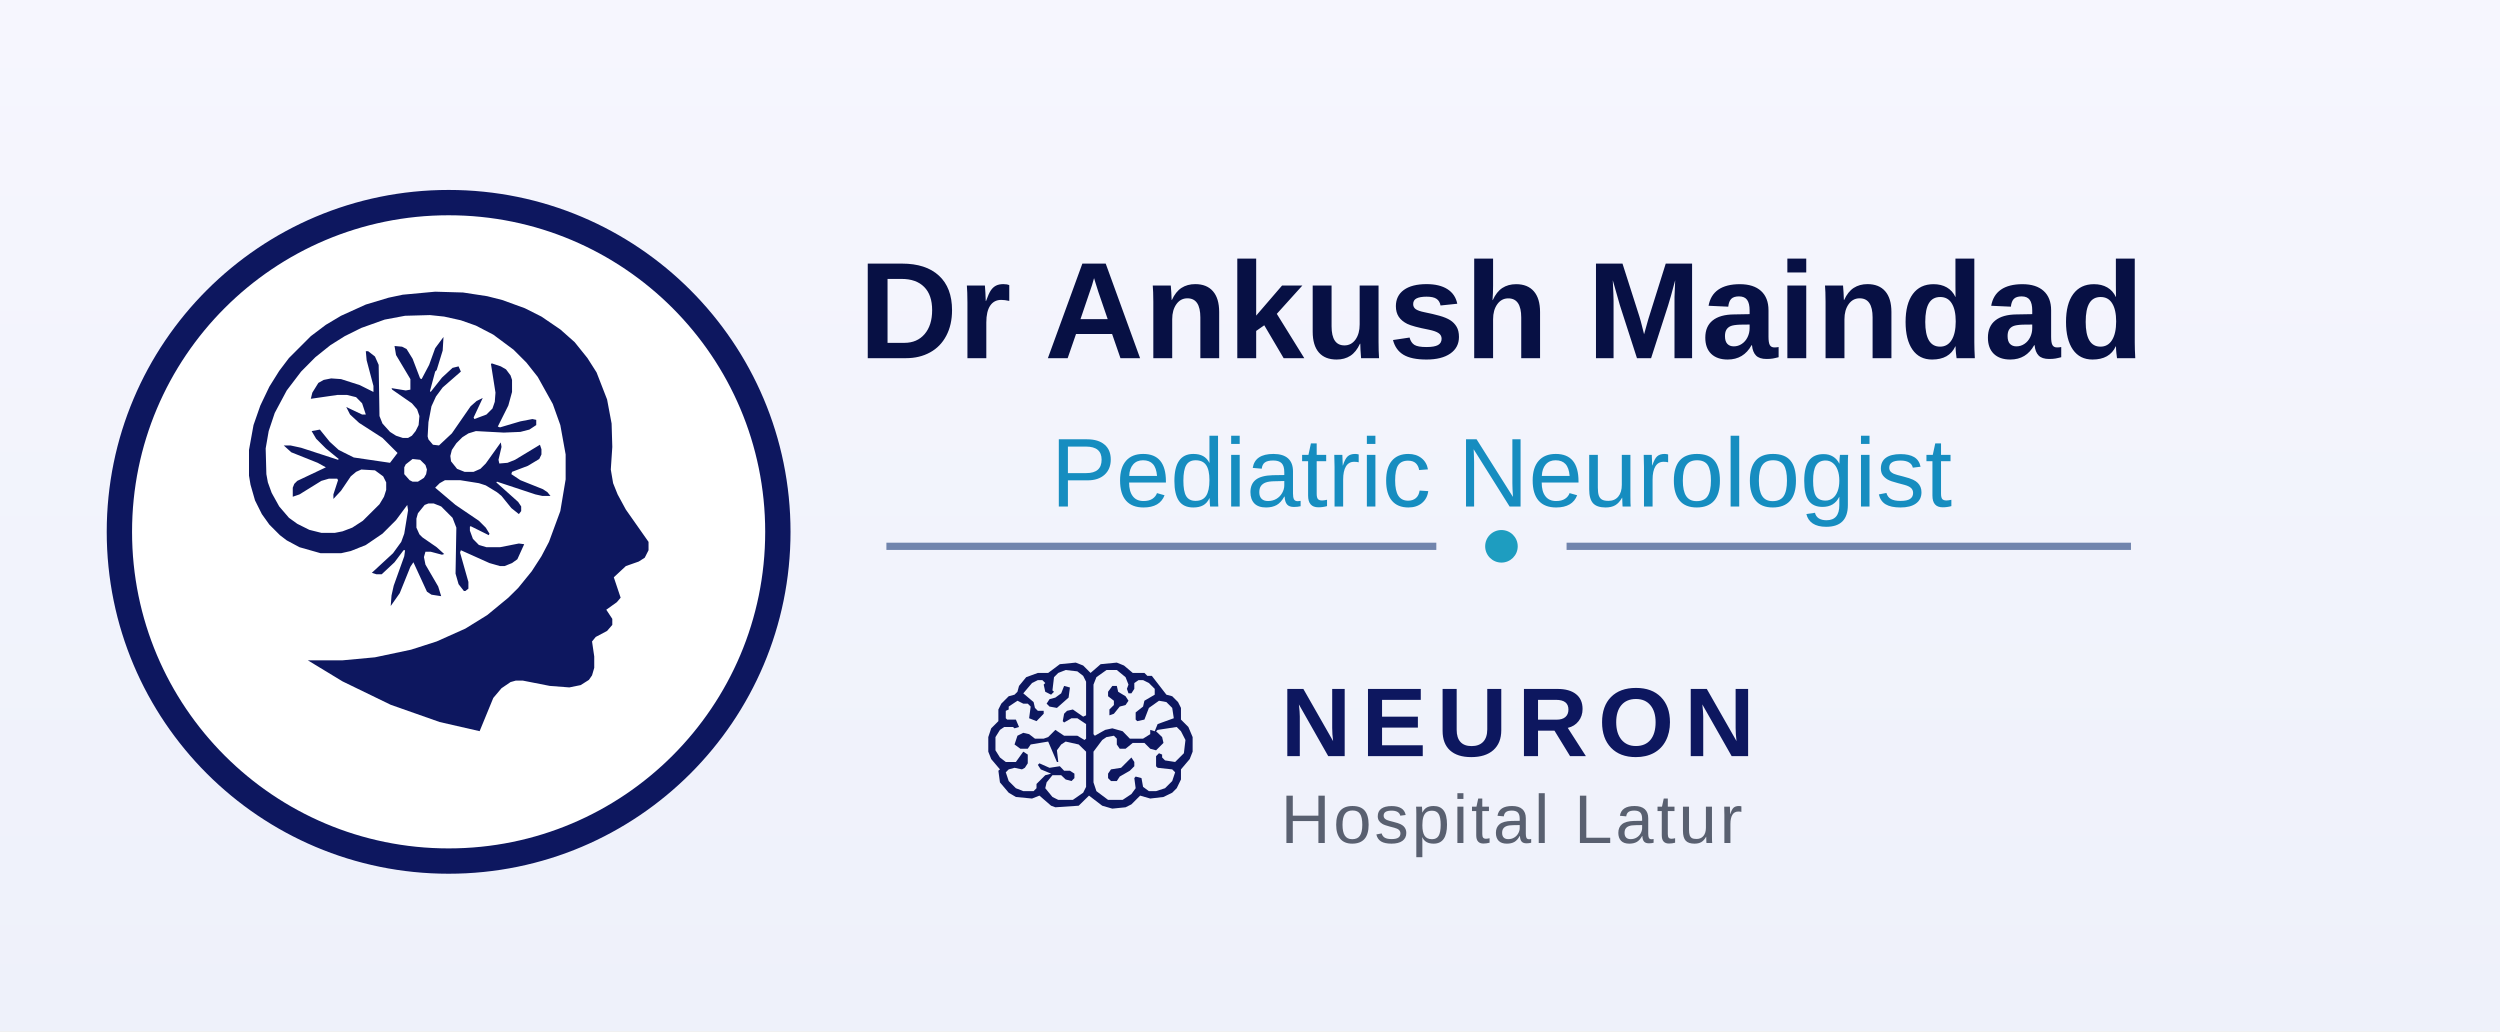
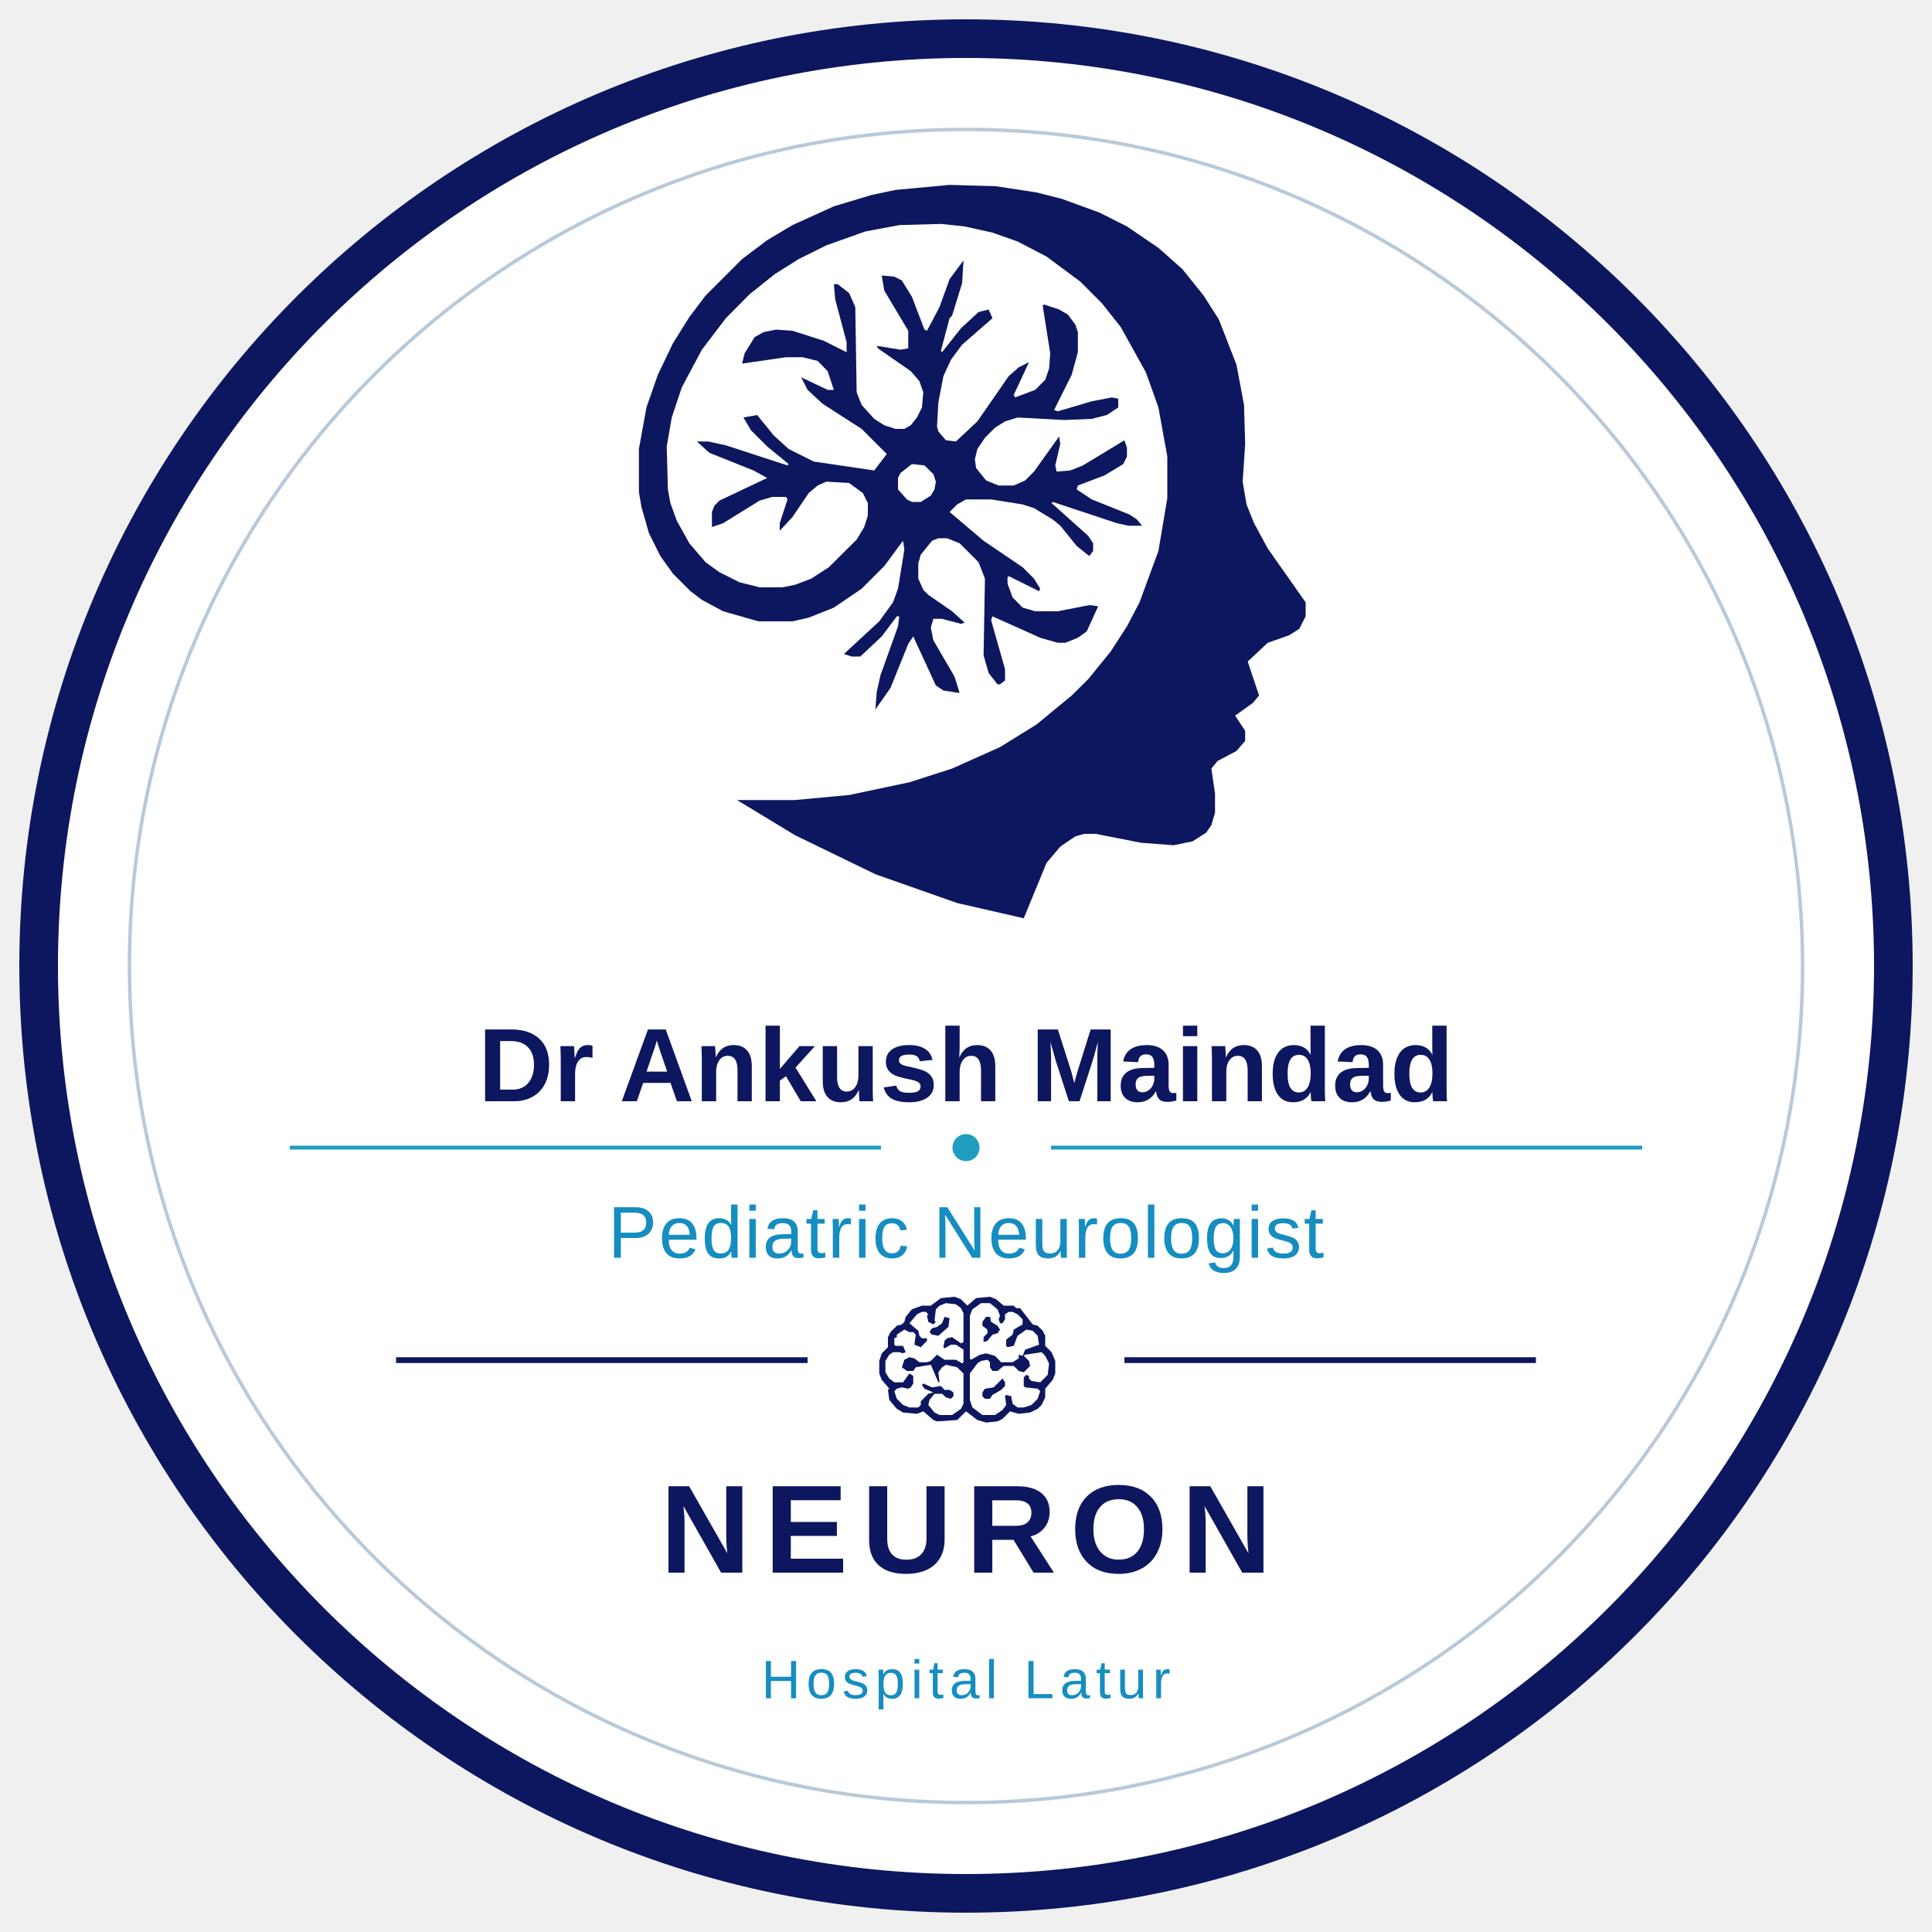
- <svg xmlns="http://www.w3.org/2000/svg" viewBox="0 0 691 285" width="691" height="285" preserveAspectRatio="xMidYMid meet">
-   <defs>
-     <linearGradient id="headerBg" x1="0" y1="0" x2="0" y2="1">
-       <stop offset="0" stop-color="#F6F6FE" />
-       <stop offset="1" stop-color="#EEF1FA" />
-     </linearGradient>
-   </defs>
-   <rect width="691" height="285" fill="url(#headerBg)" />
-   <circle cx="124" cy="147" r="91" fill="#FFFFFF" stroke="#0D175F" stroke-width="7" />
-   <g transform="translate(-37.0 50.0) scale(0.32)">
-     <path d="M 463.5 98.3 L 451.2 100.9 L 431.6 106.8 L 410.2 116.5 L 397.1 124.3 L 384.1 134.1 L 365.2 153.0 L 356.8 164.1 L 348.3 177.7 L 340.5 194.0 L 334.6 210.9 L 330.7 232.4 L 330.7 254.6 L 332.0 262.4 L 335.9 276.0 L 341.8 287.8 L 348.3 296.9 L 357.4 306.0 L 363.3 310.5 L 374.3 316.4 L 392.6 321.6 L 410.2 321.6 L 418.6 319.7 L 431.6 314.5 L 446.0 304.7 L 457.7 293.0 L 467.4 279.9 L 468.1 284.5 L 464.8 304.7 L 462.2 311.8 L 455.1 321.6 L 436.8 338.5 L 440.8 339.8 L 445.3 339.8 L 456.4 329.4 L 464.2 319.0 L 465.5 319.0 L 464.8 324.2 L 455.7 349.6 L 453.8 358.1 L 453.1 367.2 L 460.9 356.1 L 470.1 333.3 L 472.7 329.4 L 484.4 354.8 L 488.3 357.4 L 496.7 358.7 L 494.1 350.3 L 483.1 331.4 L 481.8 324.9 L 483.1 320.3 L 487.6 320.3 L 497.4 322.9 L 499.3 322.3 L 492.8 316.4 L 480.5 307.9 L 477.9 305.3 L 475.3 299.5 L 475.3 291.7 L 476.6 287.1 L 482.4 279.9 L 485.7 278.6 L 490.2 278.6 L 496.7 281.2 L 506.5 291.0 L 509.8 299.5 L 509.1 339.2 L 511.7 348.3 L 516.3 354.2 L 517.6 354.2 L 520.2 352.2 L 520.2 346.4 L 513.0 321.0 L 513.7 319.0 L 538.4 330.1 L 547.5 332.7 L 551.4 332.7 L 557.9 330.1 L 562.5 326.8 L 568.4 313.8 L 563.8 313.2 L 547.5 316.4 L 535.8 316.4 L 529.3 314.5 L 524.1 309.2 L 521.5 302.1 L 521.5 298.8 L 522.1 298.2 L 537.8 306.0 L 538.4 304.7 L 535.2 299.5 L 529.3 293.6 L 509.1 279.9 L 491.5 265.0 L 495.4 261.1 L 500.0 258.5 L 513.0 258.5 L 529.3 261.1 L 535.2 263.0 L 544.9 268.9 L 548.8 272.1 L 557.3 282.6 L 563.8 287.8 L 565.8 285.2 L 565.8 281.2 L 563.2 277.3 L 544.3 260.4 L 544.9 259.8 L 578.1 270.8 L 584.0 272.1 L 591.1 272.1 L 588.5 268.9 L 584.6 266.3 L 565.1 258.5 L 557.3 253.3 L 557.9 251.3 L 571.6 246.1 L 581.4 240.2 L 583.3 236.3 L 583.3 231.8 L 582.0 227.9 L 560.5 240.9 L 554.0 243.5 L 546.9 244.1 L 546.2 240.9 L 548.8 229.8 L 548.2 225.9 L 535.2 244.1 L 530.6 248.7 L 524.7 251.3 L 516.9 251.3 L 510.4 248.7 L 505.2 242.2 L 504.6 237.6 L 505.9 232.4 L 509.8 226.6 L 515.0 221.4 L 520.2 218.1 L 526.7 216.1 L 550.8 217.4 L 565.1 216.8 L 572.9 214.8 L 578.8 210.9 L 578.8 206.4 L 575.5 205.7 L 565.1 207.7 L 547.5 212.9 L 545.6 212.2 L 554.7 194.0 L 557.9 182.3 L 557.9 171.9 L 556.6 168.0 L 552.7 162.8 L 548.2 160.2 L 540.4 157.6 L 539.7 158.2 L 543.6 182.9 L 543.0 190.8 L 541.0 196.6 L 535.8 201.8 L 525.4 205.7 L 524.7 204.4 L 532.6 187.5 L 527.3 190.1 L 522.1 194.7 L 505.9 218.1 L 494.8 228.5 L 489.6 227.9 L 485.7 223.3 L 485.0 220.7 L 485.7 208.3 L 488.3 194.7 L 492.2 186.2 L 498.0 178.4 L 513.7 164.7 L 511.7 160.2 L 506.5 161.5 L 497.4 169.9 L 487.6 182.3 L 487.0 181.6 L 491.5 164.7 L 492.8 163.4 L 498.0 146.5 L 498.7 134.8 L 491.5 144.5 L 486.3 158.9 L 479.8 171.2 L 478.5 170.6 L 472.0 153.6 L 466.8 145.2 L 462.9 143.2 L 456.4 142.6 L 457.7 150.4 L 470.1 171.2 L 470.1 180.3 L 466.1 181.0 L 453.8 179.0 L 454.4 180.3 L 471.4 192.1 L 475.9 197.3 L 477.9 203.1 L 477.2 210.9 L 474.6 216.1 L 471.4 220.1 L 468.1 222.0 L 463.5 222.0 L 457.7 220.1 L 452.5 216.8 L 446.0 209.6 L 443.4 203.1 L 442.7 158.9 L 439.5 151.7 L 433.6 147.1 L 431.6 147.1 L 432.3 154.9 L 438.2 177.1 L 438.2 182.3 L 426.4 176.4 L 410.2 171.2 L 401.7 170.6 L 395.2 171.9 L 390.6 174.5 L 385.4 182.9 L 384.1 188.2 L 406.9 184.9 L 415.4 184.9 L 423.2 186.8 L 428.4 192.1 L 431.6 201.8 L 428.4 201.8 L 414.7 195.3 L 418.0 201.8 L 425.8 209.0 L 446.0 222.0 L 459.0 235.0 L 452.5 243.5 L 421.2 238.9 L 408.2 232.4 L 400.4 225.3 L 391.9 214.8 L 384.8 216.1 L 388.7 222.7 L 397.1 231.1 L 408.2 240.2 L 407.6 240.9 L 375.7 230.5 L 366.5 228.5 L 360.7 228.5 L 367.2 234.4 L 390.0 243.5 L 397.1 247.4 L 372.4 259.1 L 369.8 261.7 L 368.5 265.0 L 368.5 272.8 L 374.3 270.8 L 393.2 259.1 L 399.7 257.2 L 406.9 257.2 L 407.6 258.5 L 403.6 270.8 L 403.6 274.7 L 410.2 267.6 L 418.6 255.2 L 423.2 251.3 L 427.7 249.3 L 439.5 250.0 L 446.6 255.2 L 449.2 260.4 L 449.2 266.9 L 447.3 272.8 L 443.4 279.3 L 429.0 293.6 L 419.9 299.5 L 411.5 302.7 L 404.9 304.0 L 393.2 304.0 L 382.8 301.4 L 372.4 296.2 L 365.2 291.0 L 356.8 281.2 L 350.3 269.5 L 347.0 260.4 L 345.7 253.3 L 345.1 231.1 L 347.7 216.1 L 352.9 200.5 L 363.3 181.0 L 375.7 164.7 L 388.0 152.3 L 401.0 141.9 L 413.4 134.1 L 427.7 127.0 L 447.9 119.8 L 465.5 116.5 L 487.0 115.9 L 499.3 117.2 L 513.7 120.4 L 526.7 125.0 L 541.7 132.8 L 559.2 145.8 L 570.3 156.9 L 580.1 169.3 L 593.1 192.7 L 599.6 210.9 L 604.2 236.3 L 604.2 257.8 L 599.6 285.2 L 589.8 311.8 L 583.3 324.2 L 574.9 337.2 L 563.2 351.6 L 554.7 360.0 L 536.5 375.0 L 517.6 386.7 L 492.8 397.8 L 470.7 404.9 L 439.5 411.5 L 411.5 414.1 L 381.5 414.1 L 411.5 432.3 L 453.1 452.5 L 495.4 467.4 L 529.9 475.3 L 541.7 446.6 L 548.8 438.2 L 556.6 432.9 L 561.2 431.6 L 567.1 431.6 L 590.5 436.2 L 607.4 437.5 L 617.2 435.5 L 624.3 431.0 L 627.0 427.1 L 628.9 420.6 L 628.9 410.8 L 627.0 397.8 L 630.2 393.9 L 640.0 388.7 L 644.5 383.5 L 644.5 378.3 L 639.3 370.4 L 648.4 363.9 L 651.7 360.0 L 645.8 342.4 L 656.2 332.7 L 667.3 328.8 L 672.5 325.5 L 675.8 319.0 L 675.8 311.8 L 656.2 283.9 L 649.1 270.8 L 645.2 261.1 L 643.2 249.3 L 644.5 229.8 L 643.9 209.6 L 640.0 188.8 L 630.9 165.4 L 623.0 153.0 L 612.0 139.3 L 599.6 128.3 L 583.3 117.2 L 569.0 110.0 L 549.5 102.9 L 536.5 99.6 L 515.6 96.4 L 491.5 95.7 Z" fill="#0D175F" />
-     <path d="M 472.0 240.2 L 478.5 240.9 L 483.1 245.4 L 484.4 249.3 L 483.7 253.3 L 481.8 256.5 L 476.6 259.8 L 472.0 259.8 L 469.4 258.5 L 464.8 253.3 L 464.8 247.4 L 466.1 244.8 Z" fill="#FFFFFF" />
-   </g>
-   <text x="415" y="99" text-anchor="middle" font-family="Arial, Helvetica, sans-serif" font-size="38" font-weight="700" fill="#071044">Dr Ankush Maindad</text>
-   <text x="415" y="140" text-anchor="middle" font-family="Arial, Helvetica, sans-serif" font-size="27" font-weight="500" fill="#168DC0">Pediatric Neurologist</text>
-   <line x1="245" y1="151" x2="397" y2="151" stroke="#7184AD" stroke-width="2" />
-   <circle cx="415" cy="151" r="4.5" fill="#1E9DC0" />
-   <line x1="433" y1="151" x2="589" y2="151" stroke="#7184AD" stroke-width="2" />
-   <g transform="translate(-9.0 -233.0) scale(0.62)">
-     <path d="M 518.9 713.5 L 514.3 718.1 L 509.8 718.8 L 508.5 720.7 L 508.5 722.7 L 509.8 724.0 L 512.4 724.0 L 513.7 722.0 L 518.2 719.4 L 520.2 717.4 L 520.2 715.5 Z M 541.0 701.8 L 543.0 705.7 L 542.3 711.6 L 538.4 715.5 L 533.9 714.8 L 532.6 713.5 L 532.6 712.2 L 531.2 711.6 L 529.9 712.9 L 529.9 717.4 L 530.6 718.1 L 537.1 718.8 L 538.4 720.1 L 537.1 724.0 L 533.9 727.2 L 529.9 728.5 L 526.7 728.5 L 524.1 726.6 L 523.4 722.7 L 520.8 722.0 L 520.2 722.7 L 520.8 727.2 L 518.9 729.8 L 515.0 732.4 L 508.5 732.4 L 503.3 728.5 L 502.0 724.6 L 502.0 710.9 L 505.9 705.7 L 507.8 704.4 L 511.1 703.8 L 512.4 705.1 L 512.4 707.7 L 513.7 709.6 L 516.3 709.6 L 519.5 707.0 L 524.7 707.0 L 527.3 709.6 L 529.9 710.3 L 533.2 707.0 L 532.6 704.4 L 529.9 701.8 L 530.6 701.2 L 539.1 699.9 Z M 512.4 681.6 L 510.4 681.6 L 508.5 684.2 L 508.5 686.2 L 511.1 688.2 L 511.1 690.1 L 509.1 692.1 L 509.1 694.7 L 511.1 694.0 L 513.7 690.8 L 516.3 690.1 L 517.6 688.2 L 516.3 686.2 L 513.0 684.2 Z M 491.5 682.3 L 488.9 681.6 L 487.6 684.9 L 485.0 686.8 L 482.4 687.5 L 481.1 689.5 L 482.4 690.8 L 485.7 691.4 L 490.9 686.8 Z M 503.3 677.7 L 507.8 674.5 L 512.4 674.5 L 516.3 677.7 L 517.6 681.0 L 516.9 682.9 L 517.6 684.9 L 518.9 684.9 L 520.2 682.9 L 520.2 680.3 L 522.1 679.0 L 524.1 679.0 L 526.7 680.3 L 529.3 682.9 L 529.3 685.5 L 524.7 688.2 L 524.1 690.8 L 520.8 693.4 L 520.8 696.6 L 521.5 697.3 L 524.7 696.6 L 526.7 691.4 L 531.2 688.2 L 534.5 688.8 L 537.1 691.4 L 537.8 696.0 L 530.6 698.6 L 529.3 701.8 L 527.3 701.2 L 527.3 703.1 L 524.1 705.1 L 518.2 705.1 L 515.0 701.8 L 510.4 700.5 L 507.2 701.2 L 502.6 703.8 L 502.0 703.1 L 502.0 681.0 Z M 489.6 674.5 L 494.8 675.1 L 497.4 677.1 L 498.7 679.7 L 498.7 694.7 L 497.4 695.3 L 492.8 692.1 L 490.2 692.7 L 488.9 694.0 L 488.3 697.3 L 488.9 697.9 L 492.2 696.0 L 494.8 696.0 L 498.7 698.6 L 498.7 705.1 L 498.0 705.7 L 494.8 703.8 L 488.9 703.8 L 485.0 701.2 L 481.8 704.4 L 479.8 705.1 L 475.9 705.1 L 473.3 703.1 L 470.7 702.5 L 468.1 703.8 L 466.8 707.7 L 469.4 709.6 L 472.7 709.6 L 474.0 707.7 L 481.8 706.4 L 485.7 715.5 L 486.3 715.5 L 485.7 710.3 L 487.6 707.7 L 489.6 706.4 L 495.4 707.7 L 498.7 710.9 L 498.7 726.6 L 497.4 729.2 L 492.8 732.4 L 486.3 732.4 L 483.7 731.1 L 480.5 727.2 L 481.1 724.6 L 483.7 721.4 L 487.6 721.4 L 489.6 723.3 L 492.2 724.0 L 493.5 722.7 L 493.5 720.7 L 491.5 719.4 L 488.9 719.4 L 487.0 717.4 L 482.4 718.1 L 477.9 716.1 L 477.2 716.8 L 478.5 718.8 L 483.1 720.7 L 480.5 721.4 L 476.6 725.3 L 476.6 727.2 L 475.3 728.5 L 470.7 728.5 L 467.4 727.2 L 464.2 724.0 L 462.9 720.1 L 464.2 718.8 L 466.8 718.1 L 470.1 718.8 L 471.4 718.1 L 472.7 716.1 L 472.7 712.2 L 470.7 710.9 L 467.4 715.5 L 462.9 715.5 L 460.3 713.5 L 458.3 710.3 L 458.3 704.4 L 460.3 701.2 L 462.2 699.9 L 466.1 699.9 L 466.8 700.5 L 468.8 699.9 L 467.4 696.6 L 463.5 696.6 L 462.9 696.0 L 462.9 692.7 L 464.2 692.1 L 464.2 690.8 L 468.1 688.2 L 470.7 689.5 L 472.7 689.5 L 474.0 690.8 L 473.3 696.0 L 476.6 697.3 L 479.8 694.0 L 479.8 692.7 L 477.2 692.7 L 475.9 691.4 L 475.3 688.8 L 470.7 684.9 L 474.6 680.3 L 477.2 679.0 L 479.2 679.0 L 480.5 680.3 L 479.8 681.0 L 480.5 684.2 L 483.1 685.5 L 484.4 684.2 L 483.7 683.6 L 484.4 677.7 L 486.3 675.8 Z M 460.9 689.5 L 459.6 692.1 L 459.6 697.3 L 456.4 700.5 L 455.1 704.4 L 455.1 710.9 L 456.4 714.2 L 460.3 718.8 L 459.6 719.4 L 460.3 724.6 L 464.2 729.2 L 467.4 731.1 L 474.6 731.8 L 477.9 730.5 L 483.1 735.0 L 485.0 735.7 L 495.4 735.0 L 500.0 730.5 L 505.9 735.0 L 510.4 736.3 L 516.3 735.7 L 518.9 734.4 L 522.8 730.5 L 527.3 731.8 L 533.2 731.1 L 537.1 729.2 L 539.1 727.2 L 541.0 723.3 L 541.0 718.8 L 544.9 714.2 L 546.2 710.9 L 546.2 704.4 L 544.3 699.9 L 541.0 696.6 L 541.0 691.4 L 539.7 688.8 L 537.1 686.2 L 534.5 685.5 L 528.0 677.1 L 526.0 677.1 L 524.7 675.8 L 519.5 675.8 L 515.6 672.5 L 512.4 671.2 L 505.2 671.9 L 500.7 675.8 L 497.4 672.5 L 494.1 671.2 L 487.0 671.9 L 481.8 675.8 L 477.2 675.8 L 472.0 677.7 L 468.8 681.6 L 468.1 684.2 L 466.8 685.5 L 464.2 686.2 Z" fill="#0D175F" />
-   </g>
-   <text x="354" y="209" font-family="Arial, Helvetica, sans-serif" font-size="27" font-weight="800" letter-spacing="2.8" fill="#0D175F">NEURON</text>
-   <text x="354" y="233" font-family="Arial, Helvetica, sans-serif" font-size="19" letter-spacing="0.8" fill="#596070">Hospital Latur</text>
+ <svg xmlns="http://www.w3.org/2000/svg" viewBox="0 0 1000 1000" width="1000" height="1000" style="color-scheme:only light;forced-color-adjust:none">
+   <style>svg{color-scheme:only light;forced-color-adjust:none} *{forced-color-adjust:none}</style>
+   <circle cx="500" cy="500" r="488" fill="#FFFFFF" />
+   <circle cx="500" cy="500" r="480" fill="none" stroke="#0D175F" stroke-width="20" />
+   <circle cx="500" cy="500" r="433" fill="none" stroke="#B8C9D9" stroke-width="1.8" />
+   <path d="M 463.5 98.3 L 451.2 100.9 L 431.6 106.8 L 410.2 116.5 L 397.1 124.3 L 384.1 134.1 L 365.2 153.0 L 356.8 164.1 L 348.3 177.7 L 340.5 194.0 L 334.6 210.9 L 330.7 232.4 L 330.7 254.6 L 332.0 262.4 L 335.9 276.0 L 341.8 287.8 L 348.3 296.9 L 357.4 306.0 L 363.3 310.5 L 374.3 316.4 L 392.6 321.6 L 410.2 321.6 L 418.6 319.7 L 431.6 314.5 L 446.0 304.7 L 457.7 293.0 L 467.4 279.9 L 468.1 284.5 L 464.8 304.7 L 462.2 311.8 L 455.1 321.6 L 436.8 338.5 L 440.8 339.8 L 445.3 339.8 L 456.4 329.4 L 464.2 319.0 L 465.5 319.0 L 464.8 324.2 L 455.7 349.6 L 453.8 358.1 L 453.1 367.2 L 460.9 356.1 L 470.1 333.3 L 472.7 329.4 L 484.4 354.8 L 488.3 357.4 L 496.7 358.7 L 494.1 350.3 L 483.1 331.4 L 481.8 324.9 L 483.1 320.3 L 487.6 320.3 L 497.4 322.9 L 499.3 322.3 L 492.8 316.4 L 480.5 307.9 L 477.9 305.3 L 475.3 299.5 L 475.3 291.7 L 476.6 287.1 L 482.4 279.9 L 485.7 278.6 L 490.2 278.6 L 496.7 281.2 L 506.5 291.0 L 509.8 299.5 L 509.1 339.2 L 511.7 348.3 L 516.3 354.2 L 517.6 354.2 L 520.2 352.2 L 520.2 346.4 L 513.0 321.0 L 513.7 319.0 L 538.4 330.1 L 547.5 332.7 L 551.4 332.7 L 557.9 330.1 L 562.5 326.8 L 568.4 313.8 L 563.8 313.2 L 547.5 316.4 L 535.8 316.4 L 529.3 314.5 L 524.1 309.2 L 521.5 302.1 L 521.5 298.8 L 522.1 298.2 L 537.8 306.0 L 538.4 304.7 L 535.2 299.5 L 529.3 293.6 L 509.1 279.9 L 491.5 265.0 L 495.4 261.1 L 500.0 258.5 L 513.0 258.5 L 529.3 261.1 L 535.2 263.0 L 544.9 268.9 L 548.8 272.1 L 557.3 282.6 L 563.8 287.8 L 565.8 285.2 L 565.8 281.2 L 563.2 277.3 L 544.3 260.4 L 544.9 259.8 L 578.1 270.8 L 584.0 272.1 L 591.1 272.1 L 588.5 268.9 L 584.6 266.3 L 565.1 258.5 L 557.3 253.3 L 557.9 251.3 L 571.6 246.1 L 581.4 240.2 L 583.3 236.3 L 583.3 231.8 L 582.0 227.9 L 560.5 240.9 L 554.0 243.5 L 546.9 244.1 L 546.2 240.9 L 548.8 229.8 L 548.2 225.9 L 535.2 244.1 L 530.6 248.7 L 524.7 251.3 L 516.9 251.3 L 510.4 248.7 L 505.2 242.2 L 504.6 237.6 L 505.9 232.4 L 509.8 226.6 L 515.0 221.4 L 520.2 218.1 L 526.7 216.1 L 550.8 217.4 L 565.1 216.8 L 572.9 214.8 L 578.8 210.9 L 578.8 206.4 L 575.5 205.7 L 565.1 207.7 L 547.5 212.9 L 545.6 212.2 L 554.7 194.0 L 557.9 182.3 L 557.9 171.9 L 556.6 168.0 L 552.7 162.8 L 548.2 160.2 L 540.4 157.6 L 539.7 158.2 L 543.6 182.9 L 543.0 190.8 L 541.0 196.6 L 535.8 201.8 L 525.4 205.7 L 524.7 204.4 L 532.6 187.5 L 527.3 190.1 L 522.1 194.7 L 505.9 218.1 L 494.8 228.5 L 489.6 227.9 L 485.7 223.3 L 485.0 220.7 L 485.7 208.3 L 488.3 194.7 L 492.2 186.2 L 498.0 178.4 L 513.7 164.7 L 511.7 160.2 L 506.5 161.5 L 497.4 169.9 L 487.6 182.3 L 487.0 181.6 L 491.5 164.7 L 492.8 163.4 L 498.0 146.5 L 498.7 134.8 L 491.5 144.5 L 486.3 158.9 L 479.8 171.2 L 478.5 170.6 L 472.0 153.6 L 466.8 145.2 L 462.9 143.2 L 456.4 142.6 L 457.7 150.4 L 470.1 171.2 L 470.1 180.3 L 466.1 181.0 L 453.8 179.0 L 454.4 180.3 L 471.4 192.1 L 475.9 197.3 L 477.9 203.1 L 477.2 210.9 L 474.6 216.1 L 471.4 220.1 L 468.1 222.0 L 463.5 222.0 L 457.7 220.1 L 452.5 216.8 L 446.0 209.6 L 443.4 203.1 L 442.7 158.9 L 439.5 151.7 L 433.6 147.1 L 431.6 147.1 L 432.3 154.9 L 438.2 177.1 L 438.2 182.3 L 426.4 176.4 L 410.2 171.2 L 401.7 170.6 L 395.2 171.9 L 390.6 174.5 L 385.4 182.9 L 384.1 188.2 L 406.9 184.9 L 415.4 184.9 L 423.2 186.8 L 428.4 192.1 L 431.6 201.8 L 428.4 201.8 L 414.7 195.3 L 418.0 201.8 L 425.8 209.0 L 446.0 222.0 L 459.0 235.0 L 452.5 243.5 L 421.2 238.9 L 408.2 232.4 L 400.4 225.3 L 391.9 214.8 L 384.8 216.1 L 388.7 222.7 L 397.1 231.1 L 408.2 240.2 L 407.6 240.9 L 375.7 230.5 L 366.5 228.5 L 360.7 228.5 L 367.2 234.4 L 390.0 243.5 L 397.1 247.4 L 372.4 259.1 L 369.8 261.7 L 368.5 265.0 L 368.5 272.8 L 374.3 270.8 L 393.2 259.1 L 399.7 257.2 L 406.9 257.2 L 407.6 258.5 L 403.6 270.8 L 403.6 274.7 L 410.2 267.6 L 418.6 255.2 L 423.2 251.3 L 427.7 249.3 L 439.5 250.0 L 446.6 255.2 L 449.2 260.4 L 449.2 266.9 L 447.3 272.8 L 443.4 279.3 L 429.0 293.6 L 419.9 299.5 L 411.5 302.7 L 404.9 304.0 L 393.2 304.0 L 382.8 301.4 L 372.4 296.2 L 365.2 291.0 L 356.8 281.2 L 350.3 269.5 L 347.0 260.4 L 345.7 253.3 L 345.1 231.1 L 347.7 216.1 L 352.9 200.5 L 363.3 181.0 L 375.7 164.7 L 388.0 152.3 L 401.0 141.9 L 413.4 134.1 L 427.7 127.0 L 447.9 119.8 L 465.5 116.5 L 487.0 115.9 L 499.3 117.2 L 513.7 120.4 L 526.7 125.0 L 541.7 132.8 L 559.2 145.8 L 570.3 156.9 L 580.1 169.3 L 593.1 192.7 L 599.6 210.9 L 604.2 236.3 L 604.2 257.8 L 599.6 285.2 L 589.8 311.8 L 583.3 324.2 L 574.9 337.2 L 563.2 351.6 L 554.7 360.0 L 536.5 375.0 L 517.6 386.7 L 492.8 397.8 L 470.7 404.9 L 439.5 411.5 L 411.5 414.1 L 381.5 414.1 L 411.5 432.3 L 453.1 452.5 L 495.4 467.4 L 529.9 475.3 L 541.7 446.6 L 548.8 438.2 L 556.6 432.9 L 561.2 431.6 L 567.1 431.6 L 590.5 436.2 L 607.4 437.5 L 617.2 435.5 L 624.3 431.0 L 627.0 427.1 L 628.9 420.6 L 628.9 410.8 L 627.0 397.8 L 630.2 393.9 L 640.0 388.7 L 644.5 383.5 L 644.5 378.3 L 639.3 370.4 L 648.4 363.9 L 651.7 360.0 L 645.8 342.4 L 656.2 332.7 L 667.3 328.8 L 672.5 325.5 L 675.8 319.0 L 675.8 311.8 L 656.2 283.9 L 649.1 270.8 L 645.2 261.1 L 643.2 249.3 L 644.5 229.8 L 643.9 209.6 L 640.0 188.8 L 630.9 165.4 L 623.0 153.0 L 612.0 139.3 L 599.6 128.3 L 583.3 117.2 L 569.0 110.0 L 549.5 102.9 L 536.5 99.6 L 515.6 96.4 L 491.5 95.7 Z" fill="#0D175F" />
+   <path d="M 472.0 240.2 L 478.5 240.9 L 483.1 245.4 L 484.4 249.3 L 483.7 253.3 L 481.8 256.5 L 476.6 259.8 L 472.0 259.8 L 469.4 258.5 L 464.8 253.3 L 464.8 247.4 L 466.1 244.8 Z" fill="#FFFFFF" />
+   <text x="500" y="570" text-anchor="middle" font-family="Arial,Helvetica,sans-serif" font-size="54" font-weight="700" fill="#0D175F">Dr Ankush Maindad</text>
+   <line x1="150" y1="594" x2="456" y2="594" stroke="#1E9DC0" stroke-width="2" />
+   <circle cx="500" cy="594" r="7" fill="#1E9DC0" />
+   <line x1="544" y1="594" x2="850" y2="594" stroke="#1E9DC0" stroke-width="2" />
+   <text x="500" y="651" text-anchor="middle" font-family="Arial,Helvetica,sans-serif" font-size="38" letter-spacing="1" fill="#168DC0">Pediatric Neurologist</text>
+   <line x1="205" y1="704" x2="418" y2="704" stroke="#0D175F" stroke-width="3" />
+   <path d="M 518.9 713.5 L 514.3 718.1 L 509.8 718.8 L 508.5 720.7 L 508.5 722.7 L 509.8 724.0 L 512.4 724.0 L 513.7 722.0 L 518.2 719.4 L 520.2 717.4 L 520.2 715.5 Z M 541.0 701.8 L 543.0 705.7 L 542.3 711.6 L 538.4 715.5 L 533.9 714.8 L 532.6 713.5 L 532.6 712.2 L 531.2 711.6 L 529.9 712.9 L 529.9 717.4 L 530.6 718.1 L 537.1 718.8 L 538.4 720.1 L 537.1 724.0 L 533.9 727.2 L 529.9 728.5 L 526.7 728.5 L 524.1 726.6 L 523.4 722.7 L 520.8 722.0 L 520.2 722.7 L 520.8 727.2 L 518.9 729.8 L 515.0 732.4 L 508.5 732.4 L 503.3 728.5 L 502.0 724.6 L 502.0 710.9 L 505.9 705.7 L 507.8 704.4 L 511.1 703.8 L 512.4 705.1 L 512.4 707.7 L 513.7 709.6 L 516.3 709.6 L 519.5 707.0 L 524.7 707.0 L 527.3 709.6 L 529.9 710.3 L 533.2 707.0 L 532.6 704.4 L 529.9 701.8 L 530.6 701.2 L 539.1 699.9 Z M 512.4 681.6 L 510.4 681.6 L 508.5 684.2 L 508.5 686.2 L 511.1 688.2 L 511.1 690.1 L 509.1 692.1 L 509.1 694.7 L 511.1 694.0 L 513.7 690.8 L 516.3 690.1 L 517.6 688.2 L 516.3 686.2 L 513.0 684.2 Z M 491.5 682.3 L 488.9 681.6 L 487.6 684.9 L 485.0 686.8 L 482.4 687.5 L 481.1 689.5 L 482.4 690.8 L 485.7 691.4 L 490.9 686.8 Z M 503.3 677.7 L 507.8 674.5 L 512.4 674.5 L 516.3 677.7 L 517.6 681.0 L 516.9 682.9 L 517.6 684.9 L 518.9 684.9 L 520.2 682.9 L 520.2 680.3 L 522.1 679.0 L 524.1 679.0 L 526.7 680.3 L 529.3 682.9 L 529.3 685.5 L 524.7 688.2 L 524.1 690.8 L 520.8 693.4 L 520.8 696.6 L 521.5 697.3 L 524.7 696.6 L 526.7 691.4 L 531.2 688.2 L 534.5 688.8 L 537.1 691.4 L 537.8 696.0 L 530.6 698.6 L 529.3 701.8 L 527.3 701.2 L 527.3 703.1 L 524.1 705.1 L 518.2 705.1 L 515.0 701.8 L 510.4 700.5 L 507.2 701.2 L 502.6 703.8 L 502.0 703.1 L 502.0 681.0 Z M 489.6 674.5 L 494.8 675.1 L 497.4 677.1 L 498.7 679.7 L 498.7 694.7 L 497.4 695.3 L 492.8 692.1 L 490.2 692.7 L 488.9 694.0 L 488.3 697.3 L 488.9 697.9 L 492.2 696.0 L 494.8 696.0 L 498.7 698.6 L 498.7 705.1 L 498.0 705.7 L 494.8 703.8 L 488.9 703.8 L 485.0 701.2 L 481.8 704.4 L 479.8 705.1 L 475.9 705.1 L 473.3 703.1 L 470.7 702.5 L 468.1 703.8 L 466.8 707.7 L 469.4 709.6 L 472.7 709.6 L 474.0 707.7 L 481.8 706.4 L 485.7 715.5 L 486.3 715.5 L 485.7 710.3 L 487.6 707.7 L 489.6 706.4 L 495.4 707.7 L 498.7 710.9 L 498.7 726.6 L 497.4 729.2 L 492.8 732.4 L 486.3 732.4 L 483.7 731.1 L 480.5 727.2 L 481.1 724.6 L 483.7 721.4 L 487.6 721.4 L 489.6 723.3 L 492.2 724.0 L 493.5 722.7 L 493.5 720.7 L 491.5 719.4 L 488.9 719.4 L 487.0 717.4 L 482.4 718.1 L 477.9 716.1 L 477.2 716.8 L 478.5 718.8 L 483.1 720.7 L 480.5 721.4 L 476.6 725.3 L 476.6 727.2 L 475.3 728.5 L 470.7 728.5 L 467.4 727.2 L 464.2 724.0 L 462.9 720.1 L 464.2 718.8 L 466.8 718.1 L 470.1 718.8 L 471.4 718.1 L 472.7 716.1 L 472.7 712.2 L 470.7 710.9 L 467.4 715.5 L 462.9 715.5 L 460.3 713.5 L 458.3 710.3 L 458.3 704.4 L 460.3 701.2 L 462.2 699.9 L 466.1 699.9 L 466.8 700.5 L 468.8 699.9 L 467.4 696.6 L 463.5 696.6 L 462.9 696.0 L 462.9 692.7 L 464.2 692.1 L 464.2 690.8 L 468.1 688.2 L 470.7 689.5 L 472.7 689.5 L 474.0 690.8 L 473.3 696.0 L 476.6 697.3 L 479.8 694.0 L 479.8 692.7 L 477.2 692.7 L 475.9 691.4 L 475.3 688.8 L 470.7 684.9 L 474.6 680.3 L 477.2 679.0 L 479.2 679.0 L 480.5 680.3 L 479.8 681.0 L 480.5 684.2 L 483.1 685.5 L 484.4 684.2 L 483.7 683.6 L 484.4 677.7 L 486.3 675.8 Z M 460.9 689.5 L 459.6 692.1 L 459.6 697.3 L 456.4 700.5 L 455.1 704.4 L 455.1 710.9 L 456.4 714.2 L 460.3 718.8 L 459.6 719.4 L 460.3 724.6 L 464.2 729.2 L 467.4 731.1 L 474.6 731.8 L 477.9 730.5 L 483.1 735.0 L 485.0 735.7 L 495.4 735.0 L 500.0 730.5 L 505.9 735.0 L 510.4 736.3 L 516.3 735.7 L 518.9 734.4 L 522.8 730.5 L 527.3 731.8 L 533.2 731.1 L 537.1 729.2 L 539.1 727.2 L 541.0 723.3 L 541.0 718.8 L 544.9 714.2 L 546.2 710.9 L 546.2 704.4 L 544.3 699.9 L 541.0 696.6 L 541.0 691.4 L 539.7 688.8 L 537.1 686.2 L 534.5 685.5 L 528.0 677.1 L 526.0 677.1 L 524.7 675.8 L 519.5 675.8 L 515.6 672.5 L 512.4 671.2 L 505.2 671.9 L 500.7 675.8 L 497.4 672.5 L 494.1 671.2 L 487.0 671.9 L 481.8 675.8 L 477.2 675.8 L 472.0 677.7 L 468.8 681.6 L 468.1 684.2 L 466.8 685.5 L 464.2 686.2 Z" fill="#0D175F" fill-rule="evenodd" />
+   <line x1="582" y1="704" x2="795" y2="704" stroke="#0D175F" stroke-width="3" />
+   <text x="500" y="814" text-anchor="middle" font-family="Arial,Helvetica,sans-serif" font-size="65" font-weight="800" letter-spacing="7" fill="#0D175F">NEURON</text>
+   <text x="500" y="879" text-anchor="middle" font-family="Arial,Helvetica,sans-serif" font-size="28" letter-spacing="3" fill="#168DC0">Hospital Latur</text>
</svg>
